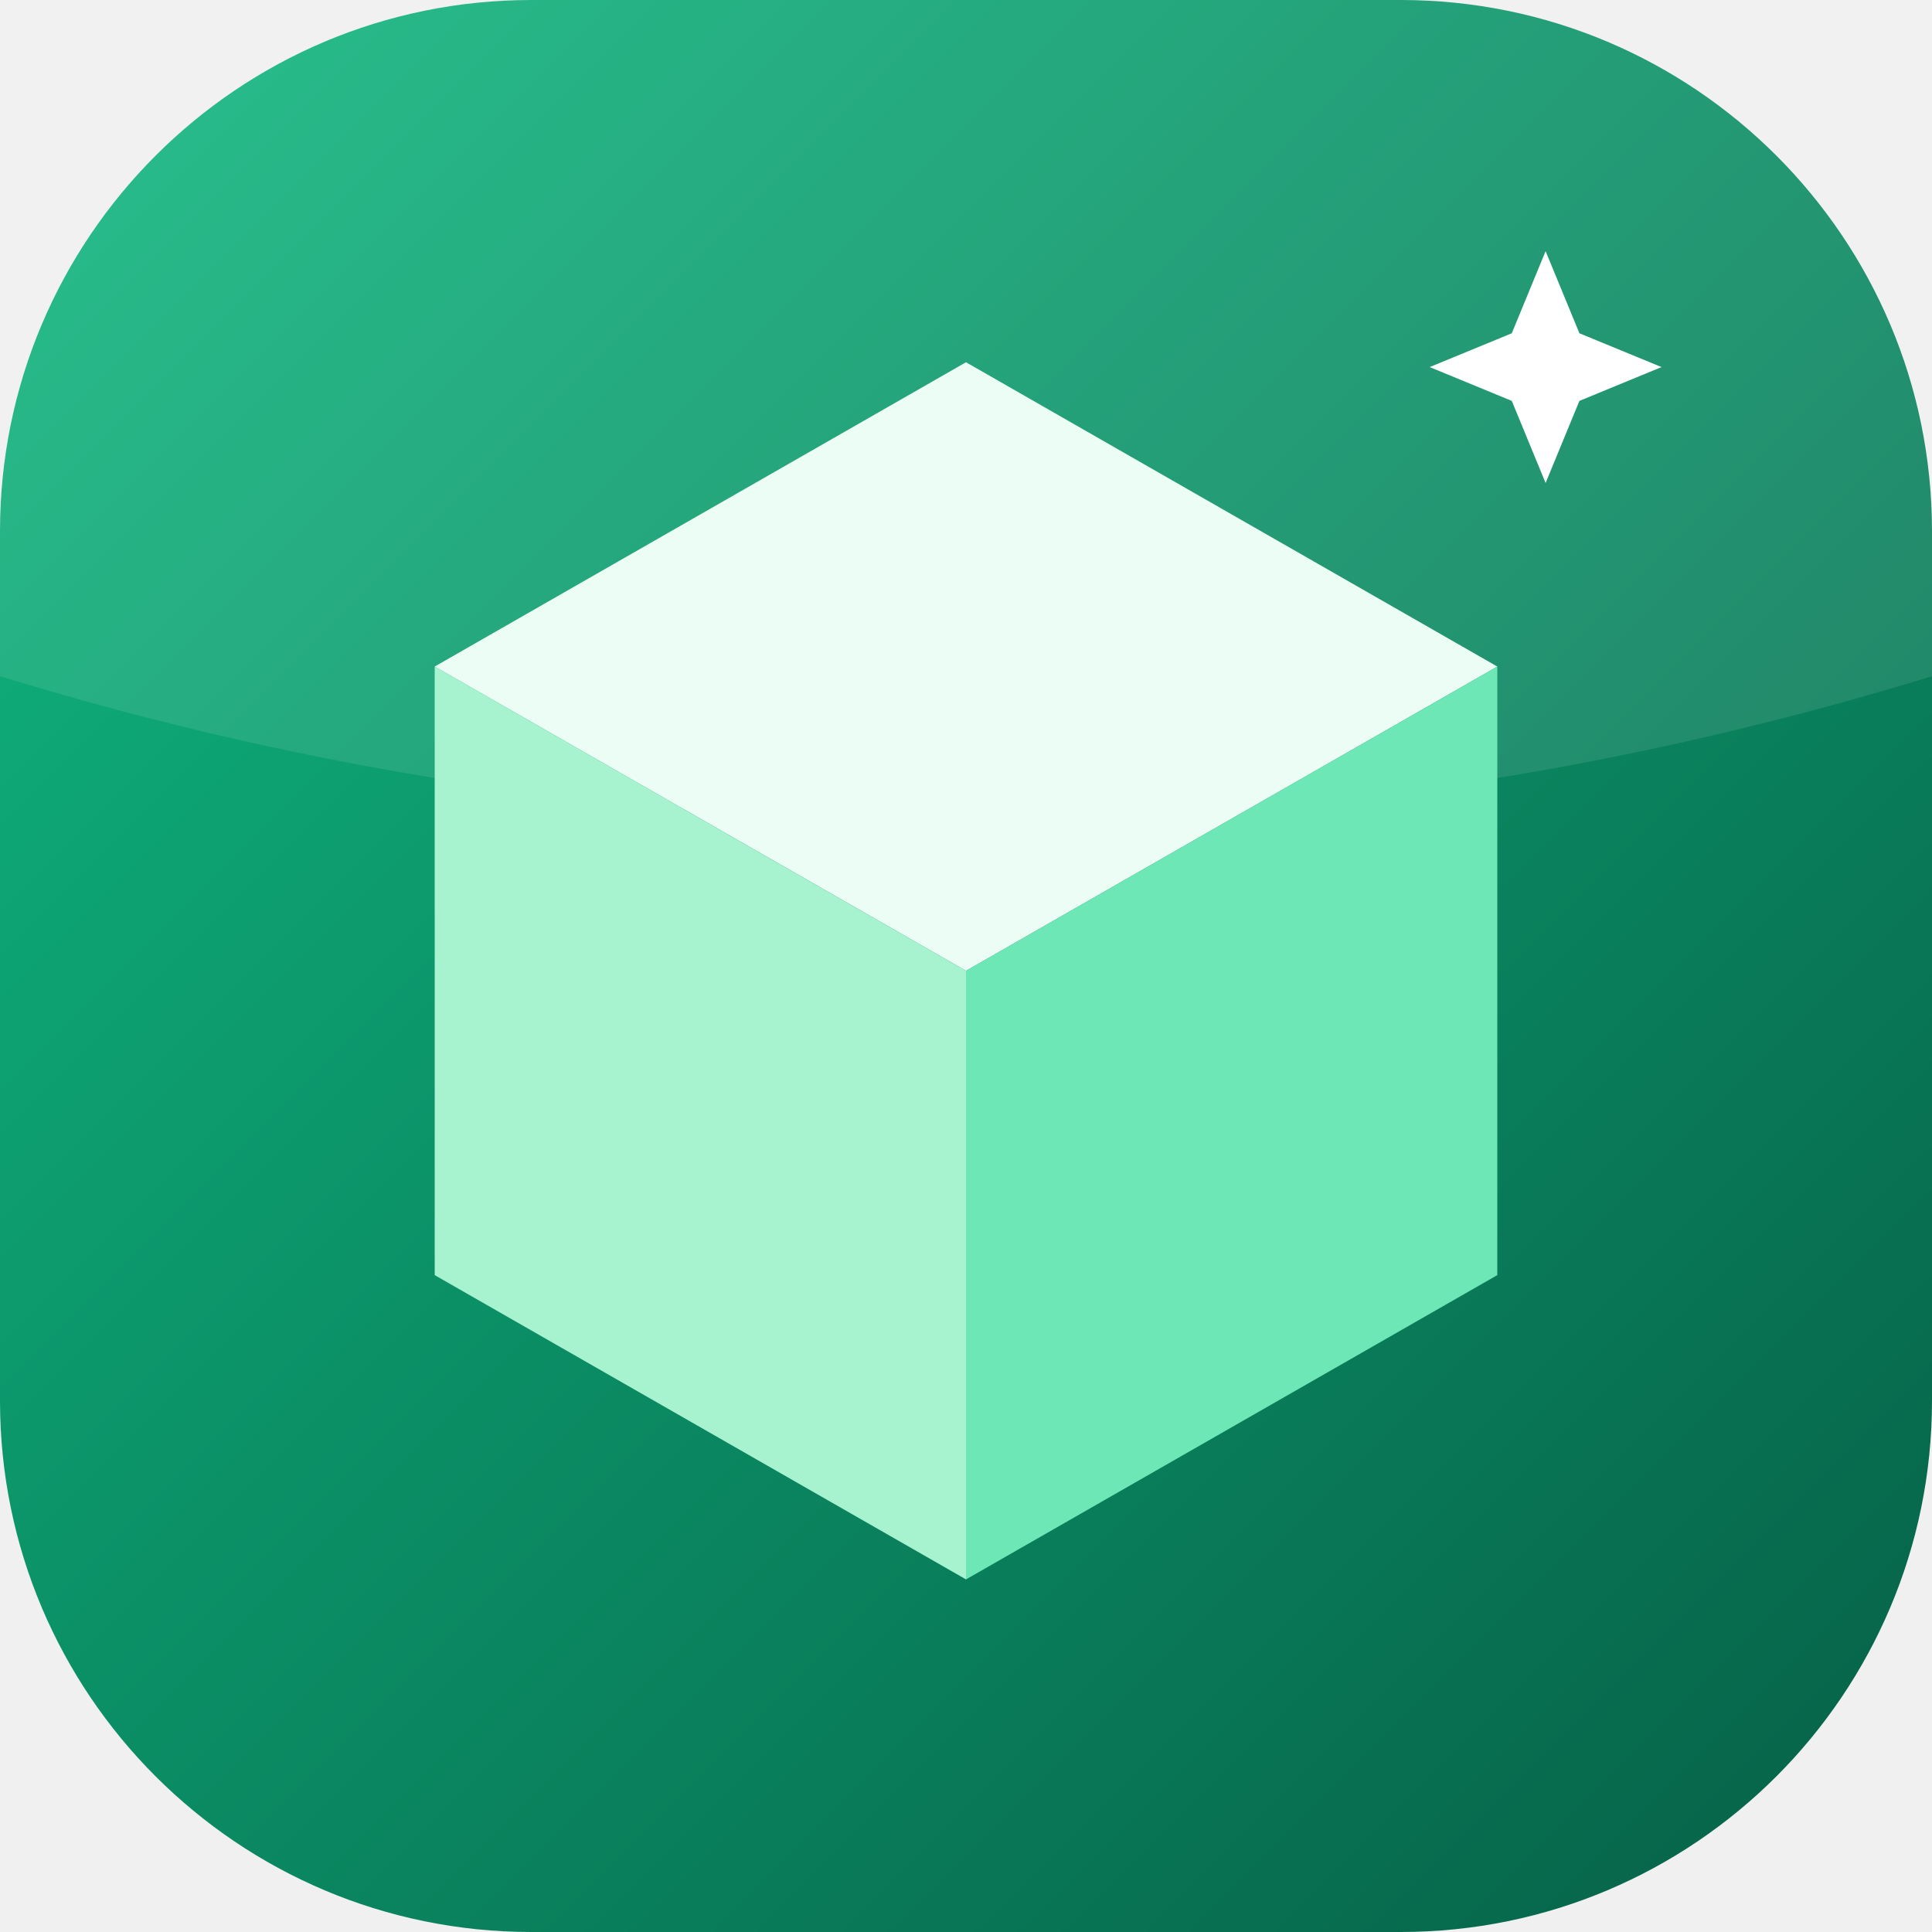
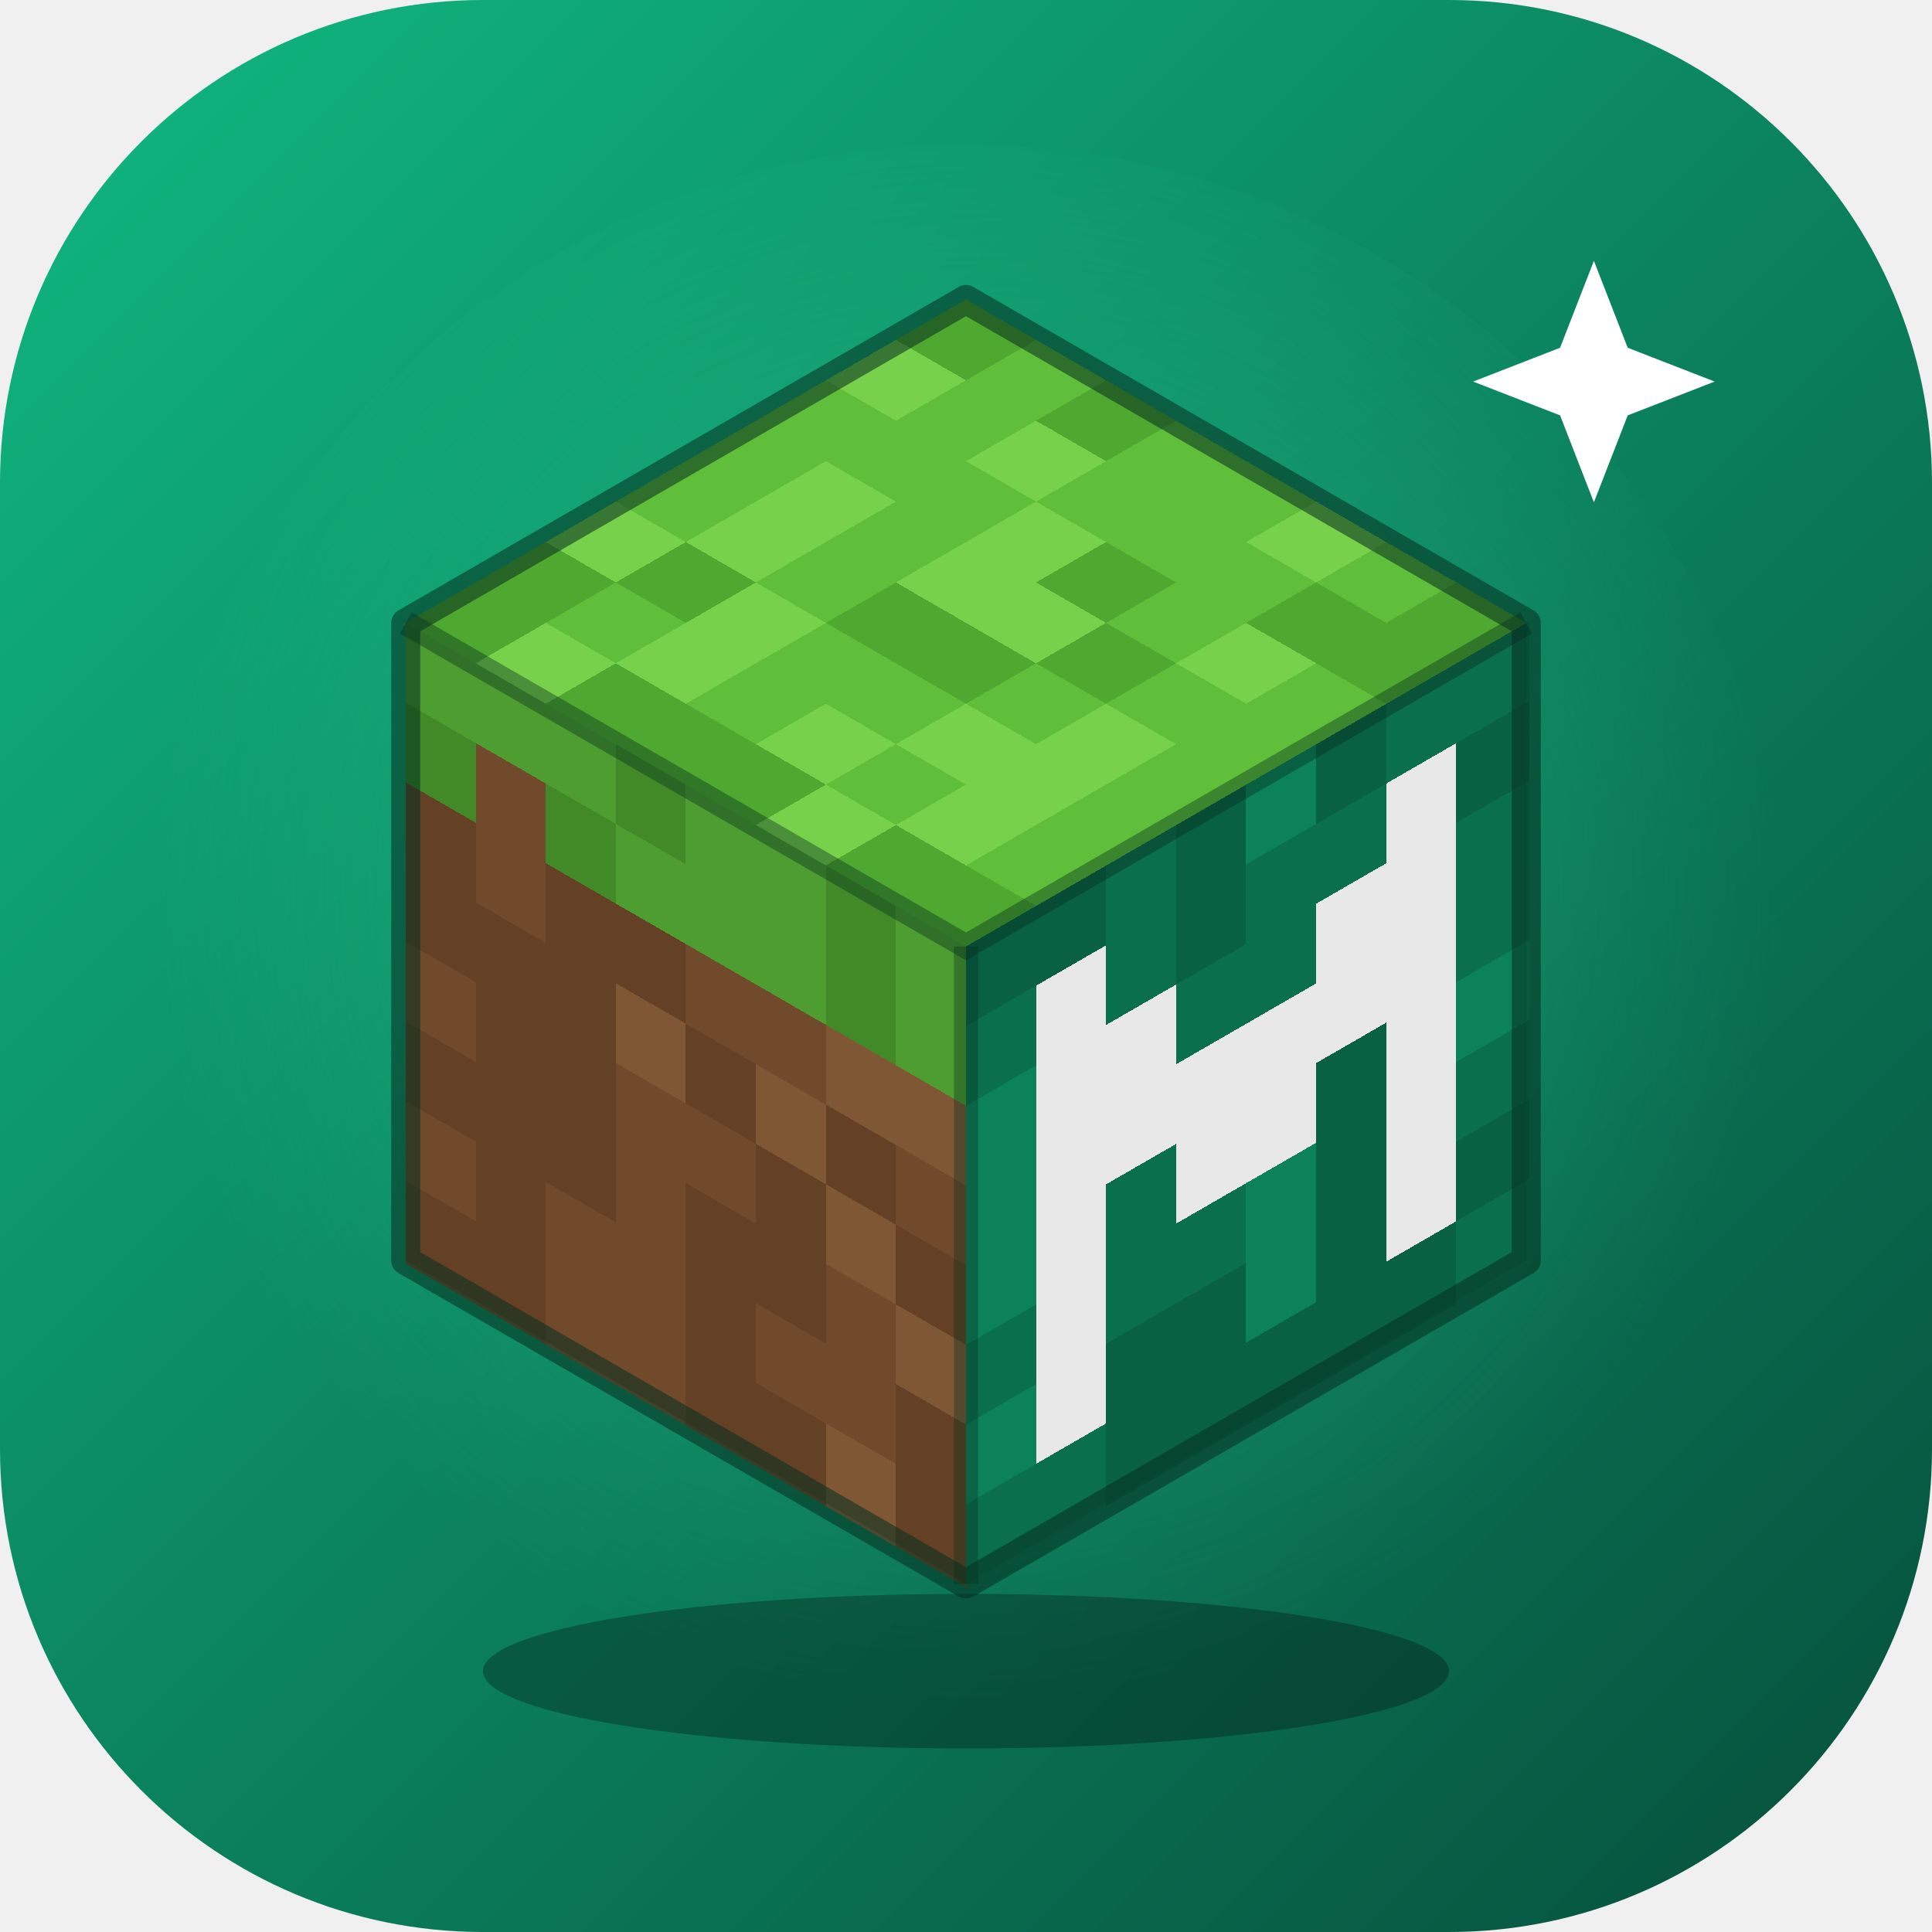
<svg xmlns="http://www.w3.org/2000/svg" viewBox="0 0 40 40">
  <defs>
    <linearGradient id="bg" x1="0" y1="0" x2="1" y2="1">
      <stop offset="0" stop-color="#10b981" />
-       <stop offset="1" stop-color="#065f46" />
+       <stop offset="1" stop-color="#064e3b" />
    </linearGradient>
+     <radialGradient id="glow" cx="0.5" cy="0.45" r="0.5">
+       <stop offset="0" stop-color="#34d399" stop-opacity="0.45" />
+       <stop offset="1" stop-color="#34d399" stop-opacity="0" />
+     </radialGradient>
  </defs>
-   <rect width="40" height="40" rx="11" fill="url(#bg)" />
-   <path d="M0 0h40v14C27 18 13 18 0 14Z" fill="#fff" fill-opacity="0.1" />
-   <path d="M20 7.5 31 13.8 20 20.1 9 13.8 20 7.5Z" fill="#ecfdf5" />
-   <path d="M9 13.8 20 20.1v12.6L9 26.4V13.8Z" fill="#a7f3d0" />
-   <path d="M31 13.8 20 20.1v12.6l11-6.3V13.8Z" fill="#6ee7b7" />
-   <path d="m32 5.2.7 1.7 1.7.7-1.7.7-.7 1.7-.7-1.7-1.7-.7 1.7-.7.7-1.7Z" fill="#fff" />
+   <rect width="40" height="40" rx="10" fill="url(#bg)" />
+   <circle cx="20" cy="20" r="17" fill="url(#glow)" />
+   <ellipse cx="20" cy="34.6" rx="10" ry="1.6" fill="#000" fill-opacity="0.28" />
+   <g transform="matrix(1.45 0.837 -1.45 0.837 20 6.2)" shape-rendering="crispEdges">
+     <rect x="0" y="0" width="1.04" height="1.04" fill="#4fa82f" />
+     <rect x="1" y="0" width="1.04" height="1.04" fill="#5fbf3a" />
+     <rect x="2" y="0" width="1.04" height="1.04" fill="#4fa82f" />
+     <rect x="3" y="0" width="1.04" height="1.04" fill="#5fbf3a" />
+     <rect x="4" y="0" width="1.04" height="1.04" fill="#5fbf3a" />
+     <rect x="5" y="0" width="1.04" height="1.04" fill="#78d14b" />
+     <rect x="6" y="0" width="1.04" height="1.04" fill="#5fbf3a" />
+     <rect x="7" y="0" width="1.04" height="1.04" fill="#4fa82f" />
+     <rect x="0" y="1" width="1.04" height="1.04" fill="#78d14b" />
+     <rect x="1" y="1" width="1.04" height="1.04" fill="#5fbf3a" />
+     <rect x="2" y="1" width="1.04" height="1.04" fill="#78d14b" />
+     <rect x="3" y="1" width="1.04" height="1.04" fill="#5fbf3a" />
+     <rect x="4" y="1" width="1.04" height="1.04" fill="#5fbf3a" />
+     <rect x="5" y="1" width="1.04" height="1.04" fill="#5fbf3a" />
+     <rect x="6" y="1" width="1.04" height="1.04" fill="#4fa82f" />
+     <rect x="7" y="1" width="1.04" height="1.04" fill="#4fa82f" />
+     <rect x="0" y="2" width="1.04" height="1.04" fill="#5fbf3a" />
+     <rect x="1" y="2" width="1.04" height="1.04" fill="#5fbf3a" />
+     <rect x="2" y="2" width="1.04" height="1.04" fill="#5fbf3a" />
+     <rect x="3" y="2" width="1.04" height="1.04" fill="#78d14b" />
+     <rect x="4" y="2" width="1.04" height="1.04" fill="#4fa82f" />
+     <rect x="5" y="2" width="1.04" height="1.04" fill="#5fbf3a" />
+     <rect x="6" y="2" width="1.04" height="1.04" fill="#78d14b" />
+     <rect x="7" y="2" width="1.04" height="1.04" fill="#5fbf3a" />
+     <rect x="0" y="3" width="1.04" height="1.04" fill="#5fbf3a" />
+     <rect x="1" y="3" width="1.04" height="1.04" fill="#78d14b" />
+     <rect x="2" y="3" width="1.04" height="1.04" fill="#5fbf3a" />
+     <rect x="3" y="3" width="1.04" height="1.04" fill="#78d14b" />
+     <rect x="4" y="3" width="1.04" height="1.04" fill="#78d14b" />
+     <rect x="5" y="3" width="1.04" height="1.04" fill="#4fa82f" />
+     <rect x="6" y="3" width="1.04" height="1.04" fill="#5fbf3a" />
+     <rect x="7" y="3" width="1.04" height="1.04" fill="#5fbf3a" />
+     <rect x="0" y="4" width="1.04" height="1.04" fill="#5fbf3a" />
+     <rect x="1" y="4" width="1.04" height="1.04" fill="#78d14b" />
+     <rect x="2" y="4" width="1.04" height="1.04" fill="#5fbf3a" />
+     <rect x="3" y="4" width="1.04" height="1.04" fill="#4fa82f" />
+     <rect x="4" y="4" width="1.04" height="1.04" fill="#4fa82f" />
+     <rect x="5" y="4" width="1.04" height="1.04" fill="#5fbf3a" />
+     <rect x="6" y="4" width="1.04" height="1.04" fill="#78d14b" />
+     <rect x="7" y="4" width="1.04" height="1.04" fill="#5fbf3a" />
+     <rect x="0" y="5" width="1.04" height="1.04" fill="#78d14b" />
+     <rect x="1" y="5" width="1.04" height="1.04" fill="#4fa82f" />
+     <rect x="2" y="5" width="1.04" height="1.04" fill="#78d14b" />
+     <rect x="3" y="5" width="1.04" height="1.04" fill="#5fbf3a" />
+     <rect x="4" y="5" width="1.04" height="1.04" fill="#5fbf3a" />
+     <rect x="5" y="5" width="1.04" height="1.04" fill="#78d14b" />
+     <rect x="6" y="5" width="1.04" height="1.04" fill="#78d14b" />
+     <rect x="7" y="5" width="1.04" height="1.04" fill="#5fbf3a" />
+     <rect x="0" y="6" width="1.04" height="1.04" fill="#4fa82f" />
+     <rect x="1" y="6" width="1.04" height="1.04" fill="#5fbf3a" />
+     <rect x="2" y="6" width="1.04" height="1.04" fill="#78d14b" />
+     <rect x="3" y="6" width="1.04" height="1.04" fill="#5fbf3a" />
+     <rect x="4" y="6" width="1.04" height="1.04" fill="#78d14b" />
+     <rect x="5" y="6" width="1.04" height="1.04" fill="#5fbf3a" />
+     <rect x="6" y="6" width="1.04" height="1.04" fill="#78d14b" />
+     <rect x="7" y="6" width="1.04" height="1.04" fill="#5fbf3a" />
+     <rect x="0" y="7" width="1.04" height="1.04" fill="#4fa82f" />
+     <rect x="1" y="7" width="1.04" height="1.04" fill="#78d14b" />
+     <rect x="2" y="7" width="1.04" height="1.04" fill="#4fa82f" />
+     <rect x="3" y="7" width="1.04" height="1.04" fill="#4fa82f" />
+     <rect x="4" y="7" width="1.04" height="1.04" fill="#4fa82f" />
+     <rect x="5" y="7" width="1.04" height="1.04" fill="#78d14b" />
+     <rect x="6" y="7" width="1.04" height="1.04" fill="#4fa82f" />
+     <rect x="7" y="7" width="1.04" height="1.04" fill="#4fa82f" />
+   </g>
+   <g transform="matrix(1.45 0.837 0 1.65 8.4 12.897)" shape-rendering="crispEdges">
+     <rect x="0" y="0" width="1.04" height="1.04" fill="#5fbf3a" />
+     <rect x="1" y="0" width="1.04" height="1.04" fill="#5fbf3a" />
+     <rect x="2" y="0" width="1.04" height="1.04" fill="#5fbf3a" />
+     <rect x="3" y="0" width="1.04" height="1.04" fill="#4fa82f" />
+     <rect x="4" y="0" width="1.04" height="1.04" fill="#5fbf3a" />
+     <rect x="5" y="0" width="1.04" height="1.04" fill="#5fbf3a" />
+     <rect x="6" y="0" width="1.04" height="1.04" fill="#4fa82f" />
+     <rect x="7" y="0" width="1.04" height="1.04" fill="#5fbf3a" />
+     <rect x="0" y="1" width="1.04" height="1.04" fill="#4fa82f" />
+     <rect x="1" y="1" width="1.04" height="1.04" fill="#8a5a35" />
+     <rect x="2" y="1" width="1.04" height="1.04" fill="#4fa82f" />
+     <rect x="3" y="1" width="1.04" height="1.04" fill="#5fbf3a" />
+     <rect x="4" y="1" width="1.04" height="1.04" fill="#5fbf3a" />
+     <rect x="5" y="1" width="1.04" height="1.04" fill="#5fbf3a" />
+     <rect x="6" y="1" width="1.04" height="1.04" fill="#4fa82f" />
+     <rect x="7" y="1" width="1.04" height="1.04" fill="#5fbf3a" />
+     <rect x="0" y="2" width="1.04" height="1.04" fill="#7a4e2c" />
+     <rect x="1" y="2" width="1.04" height="1.04" fill="#8a5a35" />
+     <rect x="2" y="2" width="1.04" height="1.04" fill="#7a4e2c" />
+     <rect x="3" y="2" width="1.04" height="1.04" fill="#7a4e2c" />
+     <rect x="4" y="2" width="1.04" height="1.04" fill="#8a5a35" />
+     <rect x="5" y="2" width="1.04" height="1.04" fill="#8a5a35" />
+     <rect x="6" y="2" width="1.04" height="1.04" fill="#9b6a40" />
+     <rect x="7" y="2" width="1.04" height="1.04" fill="#9b6a40" />
+     <rect x="0" y="3" width="1.04" height="1.04" fill="#7a4e2c" />
+     <rect x="1" y="3" width="1.04" height="1.04" fill="#7a4e2c" />
+     <rect x="2" y="3" width="1.04" height="1.04" fill="#7a4e2c" />
+     <rect x="3" y="3" width="1.04" height="1.04" fill="#9b6a40" />
+     <rect x="4" y="3" width="1.04" height="1.04" fill="#7a4e2c" />
+     <rect x="5" y="3" width="1.04" height="1.04" fill="#9b6a40" />
+     <rect x="6" y="3" width="1.04" height="1.04" fill="#7a4e2c" />
+     <rect x="7" y="3" width="1.04" height="1.04" fill="#8a5a35" />
+     <rect x="0" y="4" width="1.04" height="1.04" fill="#8a5a35" />
+     <rect x="1" y="4" width="1.04" height="1.04" fill="#7a4e2c" />
+     <rect x="2" y="4" width="1.04" height="1.04" fill="#7a4e2c" />
+     <rect x="3" y="4" width="1.04" height="1.04" fill="#8a5a35" />
+     <rect x="4" y="4" width="1.04" height="1.04" fill="#8a5a35" />
+     <rect x="5" y="4" width="1.04" height="1.04" fill="#7a4e2c" />
+     <rect x="6" y="4" width="1.04" height="1.04" fill="#9b6a40" />
+     <rect x="7" y="4" width="1.04" height="1.04" fill="#7a4e2c" />
+     <rect x="0" y="5" width="1.04" height="1.04" fill="#7a4e2c" />
+     <rect x="1" y="5" width="1.04" height="1.04" fill="#7a4e2c" />
+     <rect x="2" y="5" width="1.04" height="1.04" fill="#7a4e2c" />
+     <rect x="3" y="5" width="1.04" height="1.04" fill="#8a5a35" />
+     <rect x="4" y="5" width="1.04" height="1.04" fill="#7a4e2c" />
+     <rect x="5" y="5" width="1.04" height="1.04" fill="#7a4e2c" />
+     <rect x="6" y="5" width="1.04" height="1.04" fill="#8a5a35" />
+     <rect x="7" y="5" width="1.04" height="1.04" fill="#9b6a40" />
+     <rect x="0" y="6" width="1.04" height="1.04" fill="#8a5a35" />
+     <rect x="1" y="6" width="1.04" height="1.04" fill="#7a4e2c" />
+     <rect x="2" y="6" width="1.04" height="1.04" fill="#8a5a35" />
+     <rect x="3" y="6" width="1.04" height="1.04" fill="#8a5a35" />
+     <rect x="4" y="6" width="1.04" height="1.04" fill="#7a4e2c" />
+     <rect x="5" y="6" width="1.04" height="1.04" fill="#8a5a35" />
+     <rect x="6" y="6" width="1.04" height="1.04" fill="#8a5a35" />
+     <rect x="7" y="6" width="1.04" height="1.04" fill="#7a4e2c" />
+     <rect x="0" y="7" width="1.04" height="1.04" fill="#7a4e2c" />
+     <rect x="1" y="7" width="1.04" height="1.04" fill="#7a4e2c" />
+     <rect x="2" y="7" width="1.04" height="1.04" fill="#8a5a35" />
+     <rect x="3" y="7" width="1.04" height="1.04" fill="#8a5a35" />
+     <rect x="4" y="7" width="1.04" height="1.04" fill="#7a4e2c" />
+     <rect x="5" y="7" width="1.04" height="1.04" fill="#7a4e2c" />
+     <rect x="6" y="7" width="1.04" height="1.04" fill="#9b6a40" />
+     <rect x="7" y="7" width="1.04" height="1.04" fill="#7a4e2c" />
+   </g>
+   <path d="M8.4 12.897 l11.6 6.697 v13.2 l-11.6 -6.697Z" fill="#000" fill-opacity="0.18" />
+   <g transform="matrix(1.45 -0.837 0 1.65 20.0 19.595)" shape-rendering="crispEdges">
+     <rect x="0" y="0" width="1.04" height="1.04" fill="#096b4a" />
+     <rect x="1" y="0" width="1.04" height="1.04" fill="#096b4a" />
+     <rect x="2" y="0" width="1.04" height="1.04" fill="#0b7a55" />
+     <rect x="3" y="0" width="1.04" height="1.04" fill="#096b4a" />
+     <rect x="4" y="0" width="1.04" height="1.04" fill="#0d8f63" />
+     <rect x="5" y="0" width="1.04" height="1.04" fill="#096b4a" />
+     <rect x="6" y="0" width="1.04" height="1.04" fill="#0b7a55" />
+     <rect x="7" y="0" width="1.04" height="1.04" fill="#0b7a55" />
+     <rect x="0" y="1" width="1.04" height="1.04" fill="#0b7a55" />
+     <rect x="1" y="1" width="1.04" height="1.04" fill="#ffffff" />
+     <rect x="2" y="1" width="1.04" height="1.04" fill="#0b7a55" />
+     <rect x="3" y="1" width="1.04" height="1.04" fill="#096b4a" />
+     <rect x="4" y="1" width="1.04" height="1.04" fill="#0b7a55" />
+     <rect x="5" y="1" width="1.04" height="1.04" fill="#0b7a55" />
+     <rect x="6" y="1" width="1.04" height="1.04" fill="#ffffff" />
+     <rect x="7" y="1" width="1.04" height="1.04" fill="#096b4a" />
+     <rect x="0" y="2" width="1.04" height="1.04" fill="#0d8f63" />
+     <rect x="1" y="2" width="1.04" height="1.04" fill="#ffffff" />
+     <rect x="2" y="2" width="1.04" height="1.04" fill="#ffffff" />
+     <rect x="3" y="2" width="1.04" height="1.04" fill="#0b7a55" />
+     <rect x="4" y="2" width="1.04" height="1.04" fill="#0b7a55" />
+     <rect x="5" y="2" width="1.04" height="1.04" fill="#ffffff" />
+     <rect x="6" y="2" width="1.04" height="1.04" fill="#ffffff" />
+     <rect x="7" y="2" width="1.04" height="1.04" fill="#0b7a55" />
+     <rect x="0" y="3" width="1.04" height="1.04" fill="#0d8f63" />
+     <rect x="1" y="3" width="1.04" height="1.04" fill="#ffffff" />
+     <rect x="2" y="3" width="1.04" height="1.04" fill="#ffffff" />
+     <rect x="3" y="3" width="1.04" height="1.04" fill="#ffffff" />
+     <rect x="4" y="3" width="1.04" height="1.04" fill="#ffffff" />
+     <rect x="5" y="3" width="1.04" height="1.04" fill="#ffffff" />
+     <rect x="6" y="3" width="1.04" height="1.04" fill="#ffffff" />
+     <rect x="7" y="3" width="1.04" height="1.04" fill="#0b7a55" />
+     <rect x="0" y="4" width="1.04" height="1.04" fill="#0d8f63" />
+     <rect x="1" y="4" width="1.04" height="1.04" fill="#ffffff" />
+     <rect x="2" y="4" width="1.04" height="1.04" fill="#0b7a55" />
+     <rect x="3" y="4" width="1.04" height="1.04" fill="#ffffff" />
+     <rect x="4" y="4" width="1.04" height="1.04" fill="#ffffff" />
+     <rect x="5" y="4" width="1.04" height="1.04" fill="#096b4a" />
+     <rect x="6" y="4" width="1.04" height="1.04" fill="#ffffff" />
+     <rect x="7" y="4" width="1.04" height="1.04" fill="#0d8f63" />
+     <rect x="0" y="5" width="1.04" height="1.04" fill="#0b7a55" />
+     <rect x="1" y="5" width="1.04" height="1.04" fill="#ffffff" />
+     <rect x="2" y="5" width="1.04" height="1.04" fill="#0b7a55" />
+     <rect x="3" y="5" width="1.04" height="1.04" fill="#0b7a55" />
+     <rect x="4" y="5" width="1.04" height="1.04" fill="#0d8f63" />
+     <rect x="5" y="5" width="1.04" height="1.04" fill="#096b4a" />
+     <rect x="6" y="5" width="1.04" height="1.04" fill="#ffffff" />
+     <rect x="7" y="5" width="1.04" height="1.04" fill="#0b7a55" />
+     <rect x="0" y="6" width="1.04" height="1.04" fill="#0d8f63" />
+     <rect x="1" y="6" width="1.04" height="1.04" fill="#ffffff" />
+     <rect x="2" y="6" width="1.04" height="1.04" fill="#096b4a" />
+     <rect x="3" y="6" width="1.04" height="1.04" fill="#096b4a" />
+     <rect x="4" y="6" width="1.04" height="1.04" fill="#0d8f63" />
+     <rect x="5" y="6" width="1.04" height="1.04" fill="#096b4a" />
+     <rect x="6" y="6" width="1.04" height="1.04" fill="#ffffff" />
+     <rect x="7" y="6" width="1.04" height="1.04" fill="#096b4a" />
+     <rect x="0" y="7" width="1.04" height="1.04" fill="#0b7a55" />
+     <rect x="1" y="7" width="1.04" height="1.04" fill="#0b7a55" />
+     <rect x="2" y="7" width="1.04" height="1.04" fill="#096b4a" />
+     <rect x="3" y="7" width="1.04" height="1.04" fill="#096b4a" />
+     <rect x="4" y="7" width="1.04" height="1.04" fill="#096b4a" />
+     <rect x="5" y="7" width="1.04" height="1.04" fill="#096b4a" />
+     <rect x="6" y="7" width="1.04" height="1.04" fill="#096b4a" />
+     <rect x="7" y="7" width="1.04" height="1.04" fill="#0b7a55" />
+   </g>
+   <path d="M8.4 12.897 l11.6 6.697 l11.6 -6.697" fill="none" stroke="#052e1f" stroke-opacity="0.4" stroke-width="0.5" />
+   <path d="M20.0 19.595 l11.6 -6.697 v13.2 l-11.6 6.697Z" fill="#000" fill-opacity="0.09" />
+   <path d="M20 6.2 l11.6 6.697 v13.2 l-11.6 6.697 l-11.6 -6.697 v-13.2Z" fill="none" stroke="#052e1f" stroke-opacity="0.55" stroke-width="0.6" stroke-linejoin="round" />
+   <path d="M20.0 19.595 v13.2" stroke="#052e1f" stroke-opacity="0.35" stroke-width="0.5" />
+   <path d="m33 5.4.7 1.8 1.8.7-1.8.7-.7 1.8-.7-1.8-1.8-.7 1.8-.7.7-1.8Z" fill="#fff" />
</svg>
